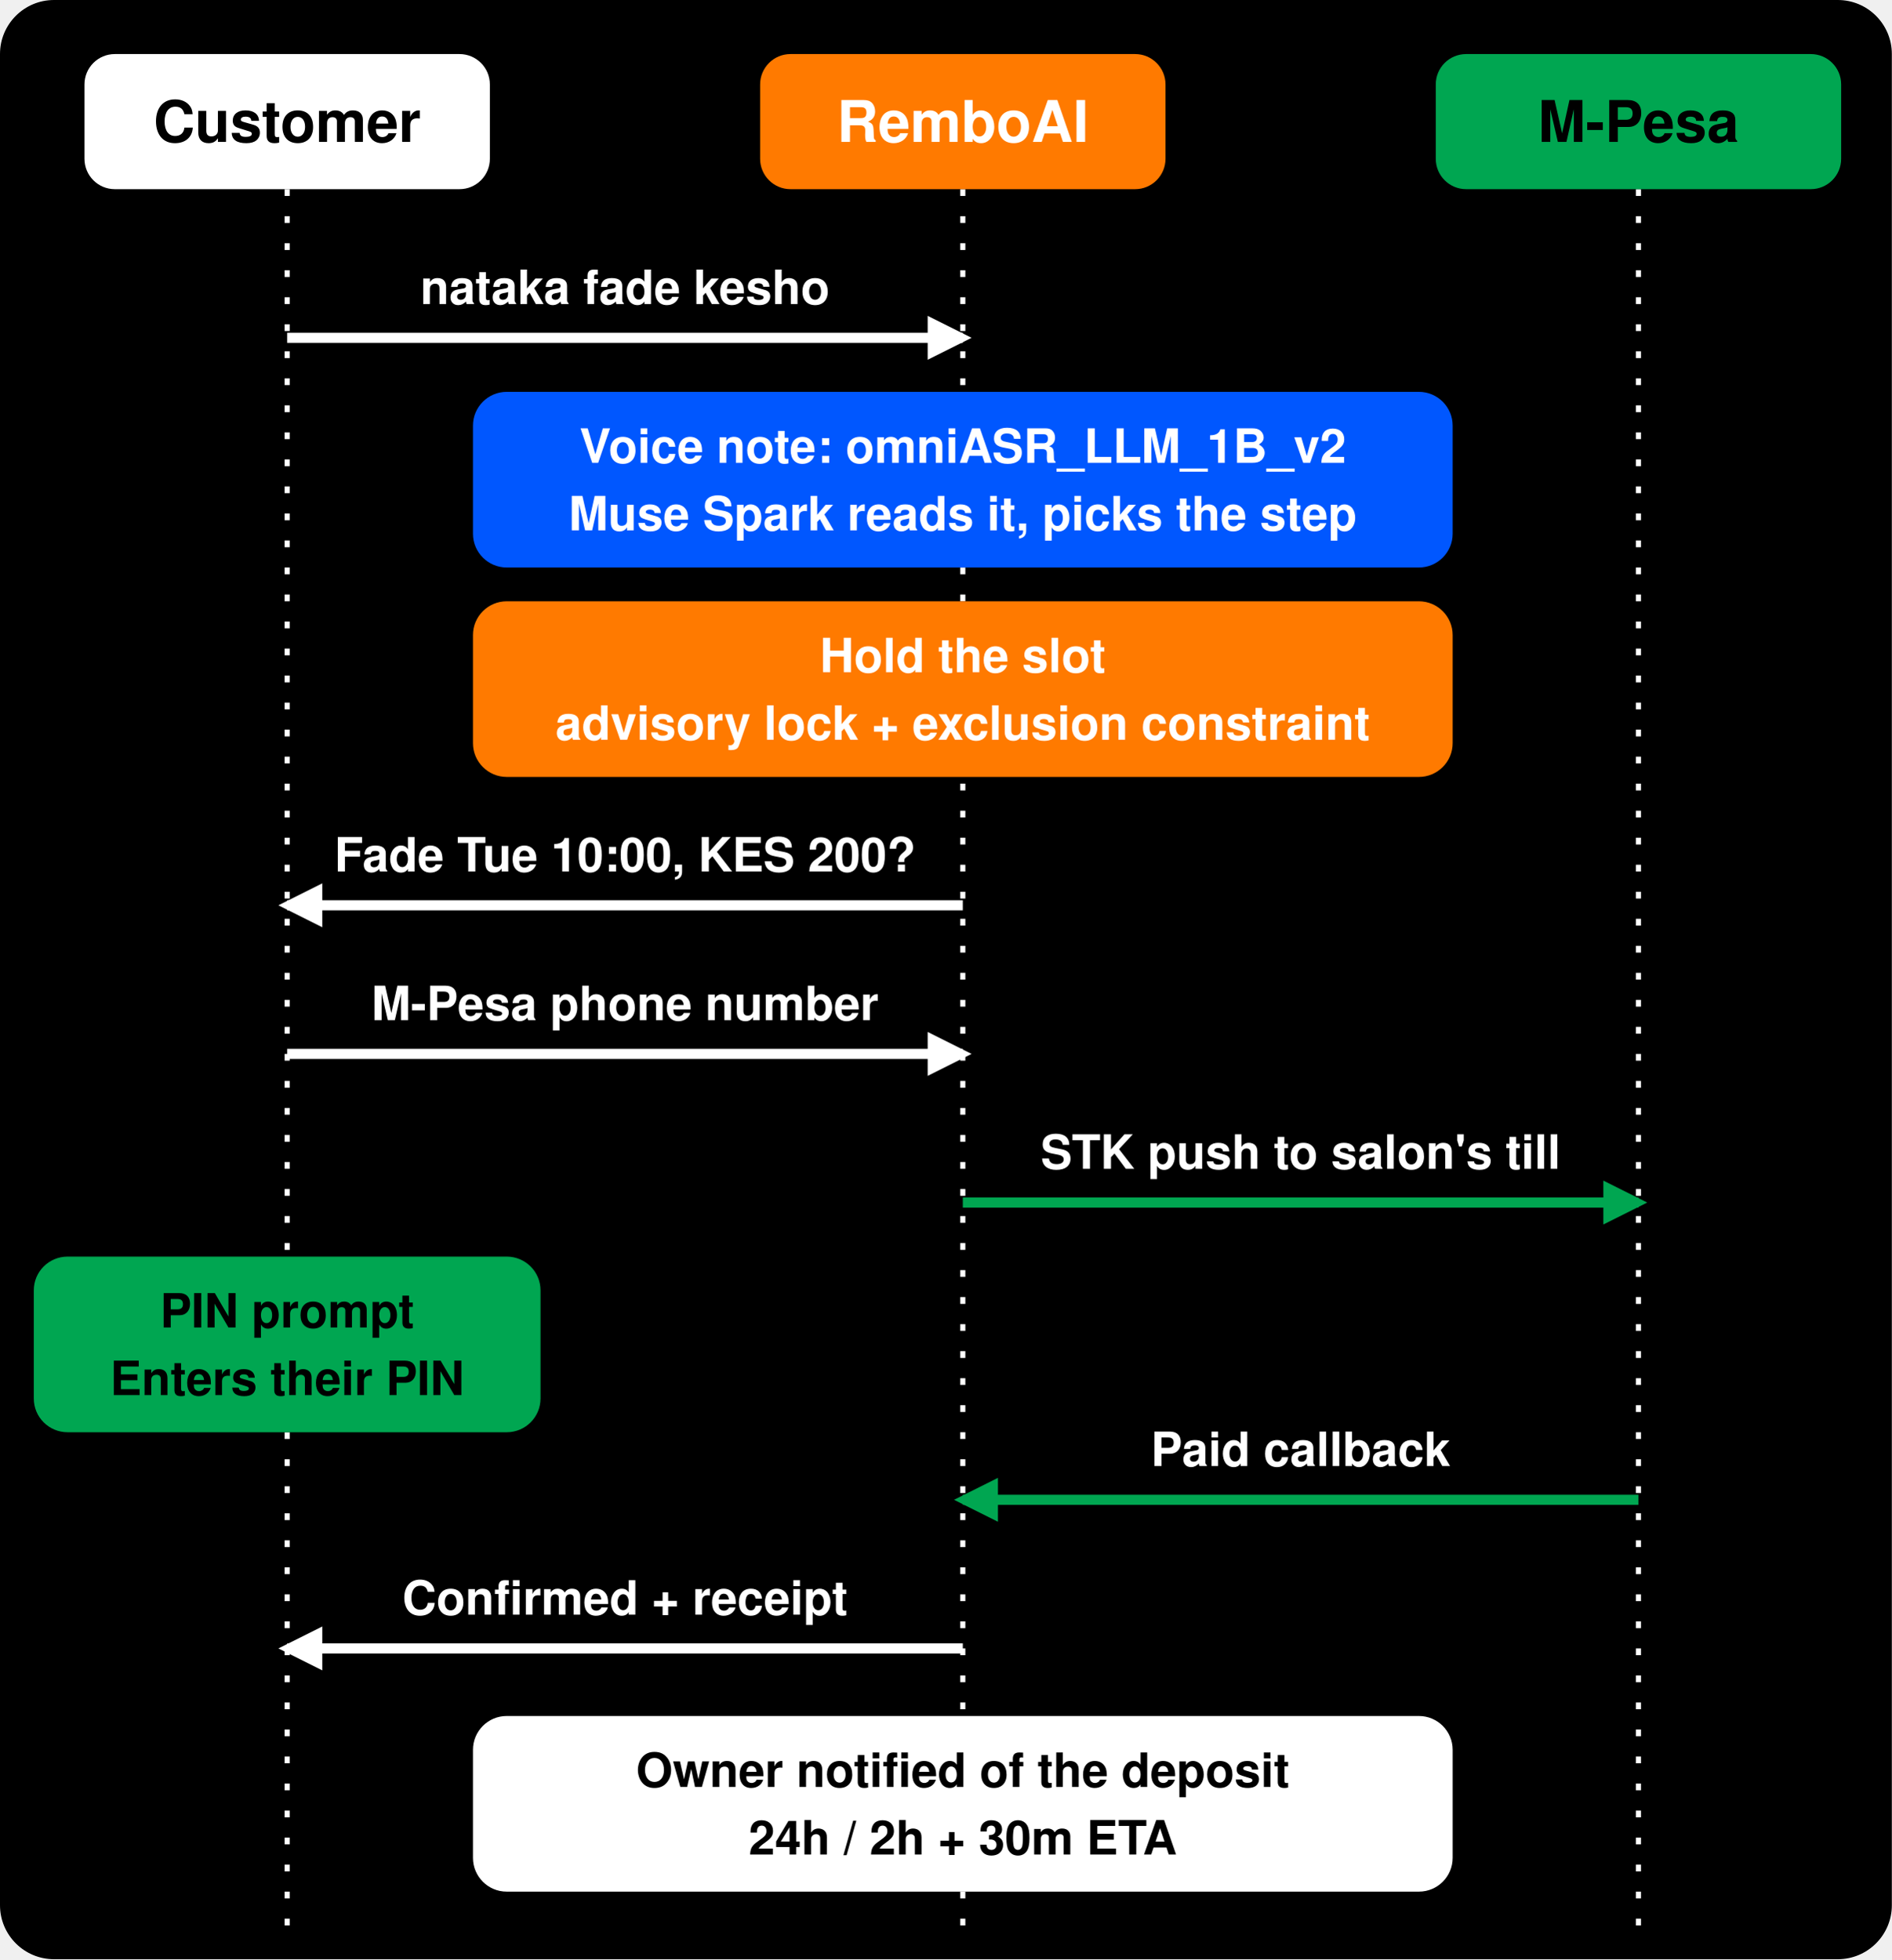
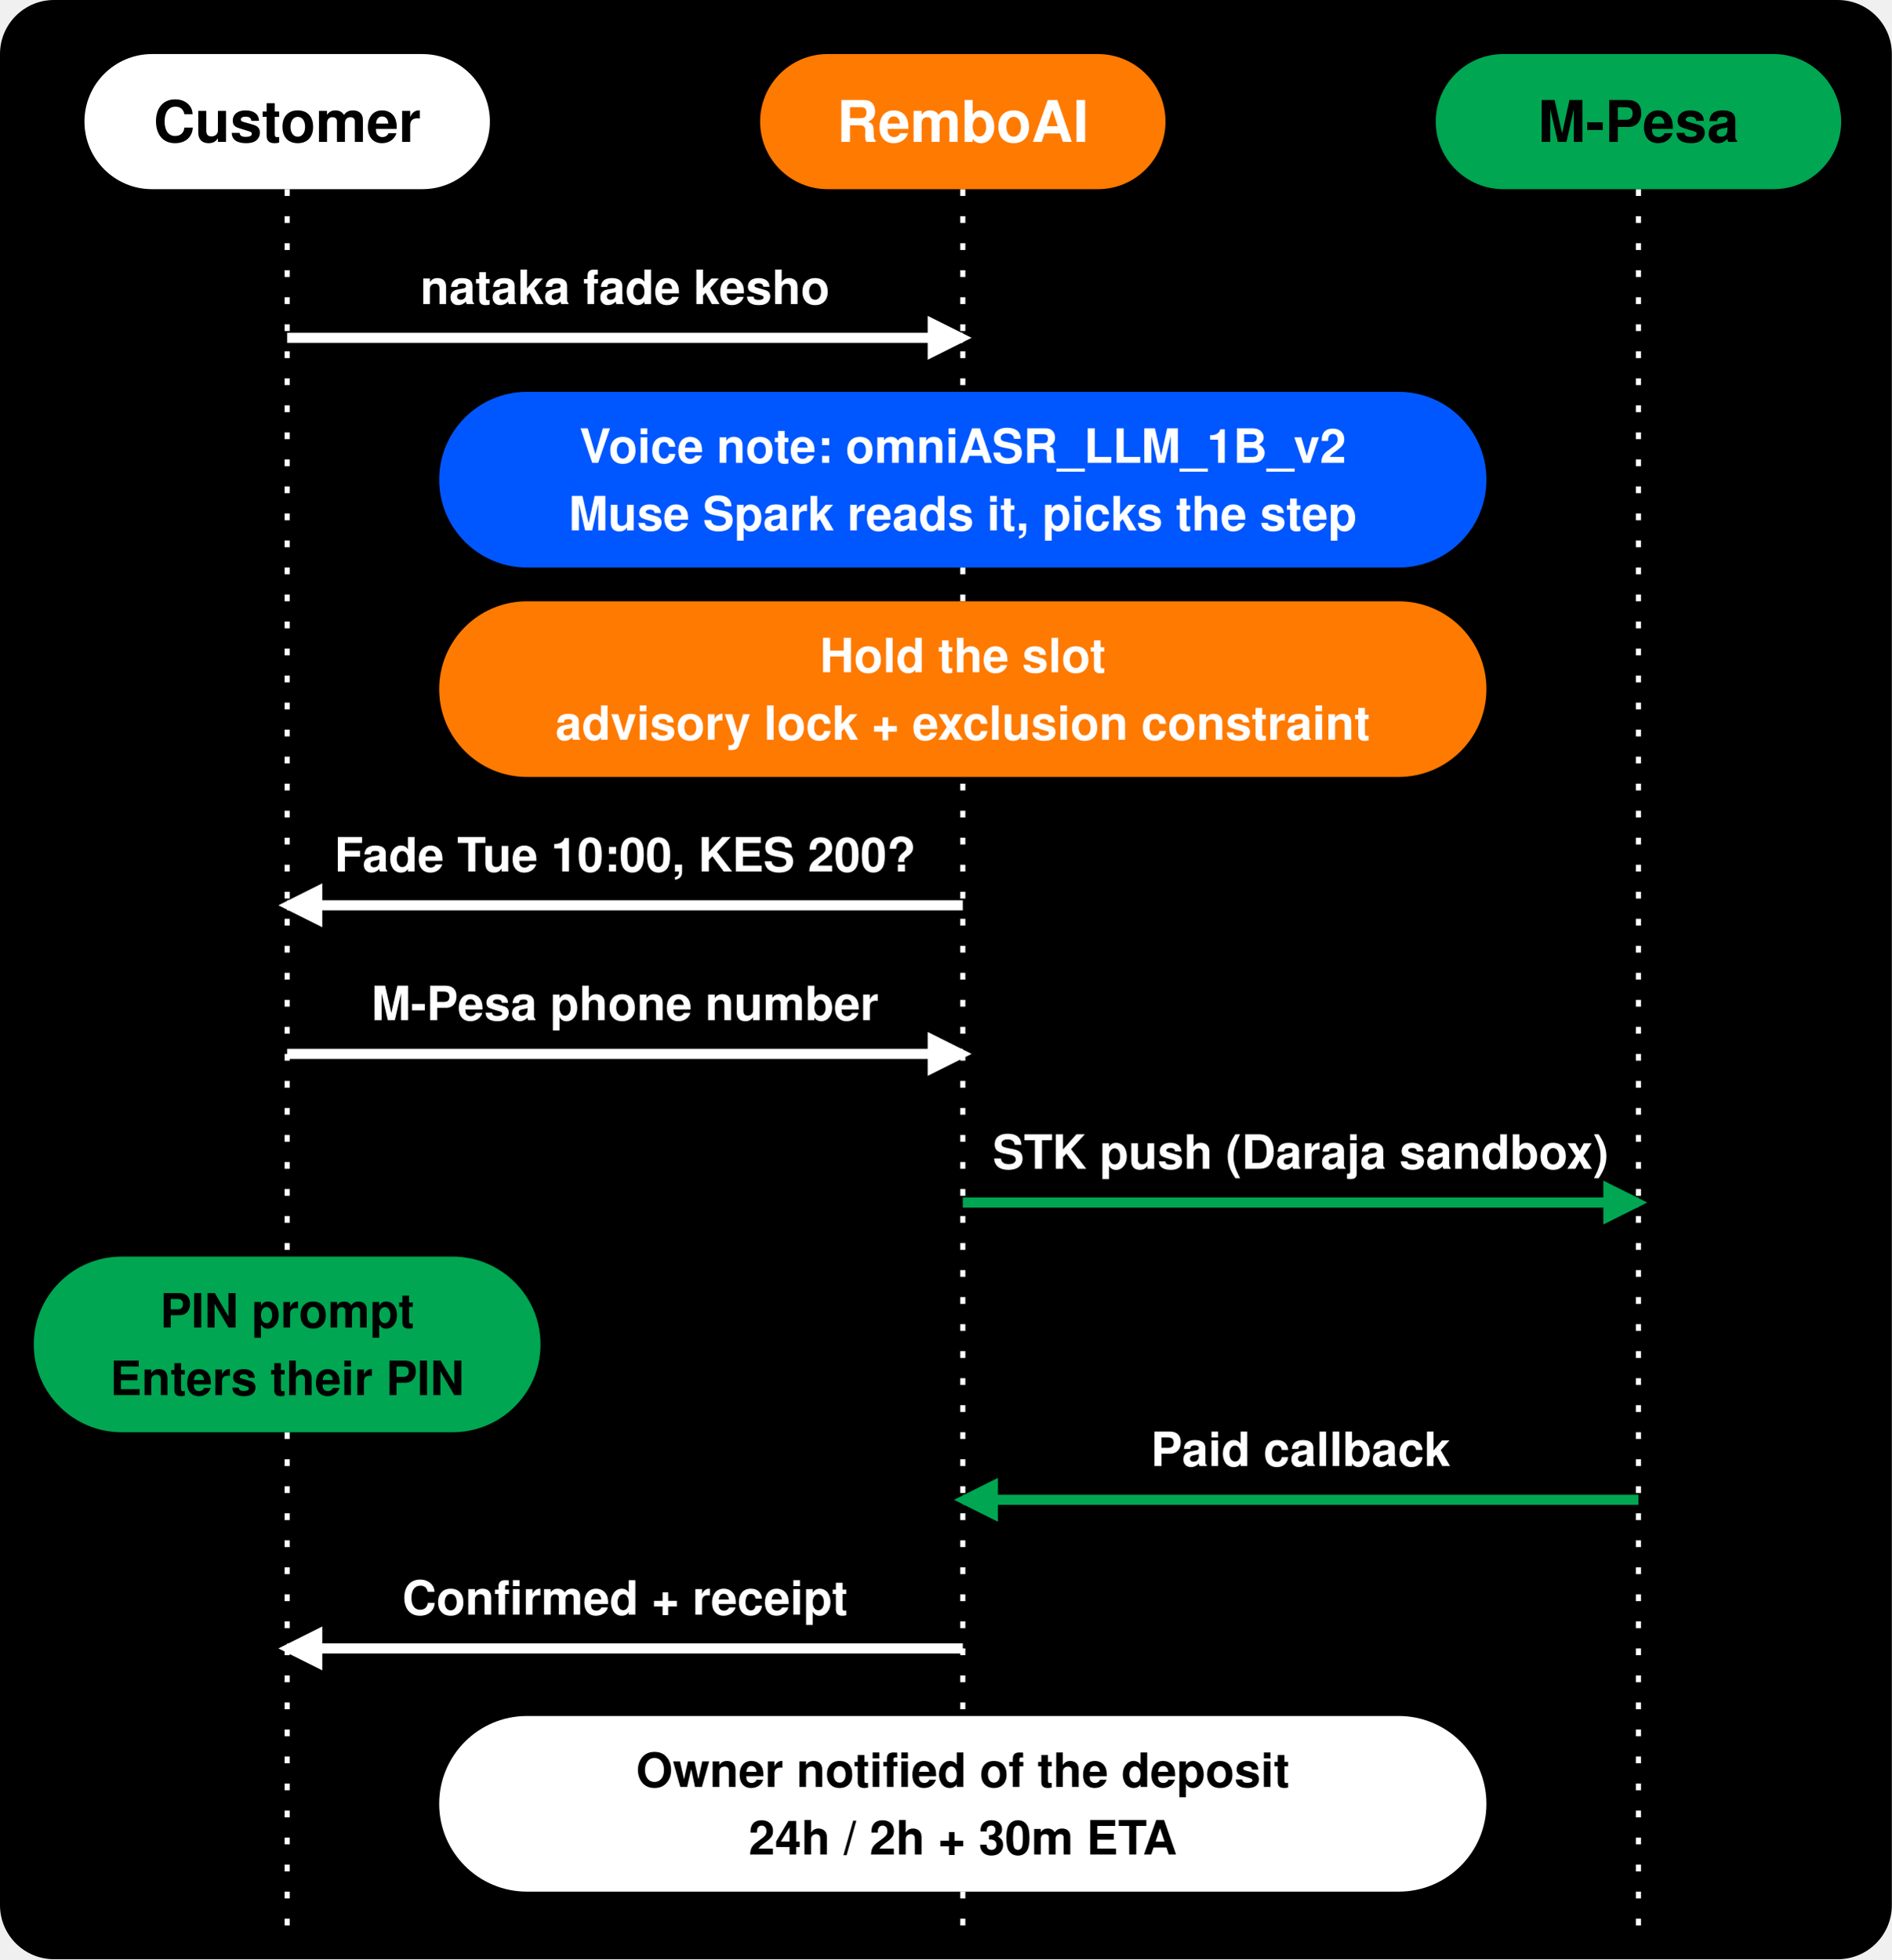
<svg xmlns="http://www.w3.org/2000/svg" viewBox="0 0 560 580" role="img" aria-labelledby="t d">
  <style>
    text { font-family: -apple-system, BlinkMacSystemFont, "SF Pro Text", "Segoe UI", Helvetica, Arial, sans-serif; text-anchor: middle; }
    .h { font-size: 17px; font-weight: 700; }
    .m { font-size: 14px; font-weight: 600; fill: #fff; }
    .n { font-size: 14px; font-weight: 600; }
    .nb { font-size: 14px; font-weight: 700; }
    .ln { stroke: #fff; stroke-width: 3; fill: none; }
    .gl { stroke: #00A651; stroke-width: 3; fill: none; }
    .life { stroke: #fff; stroke-width: 1.5; stroke-dasharray: 2 6; fill: none; }
  </style>
  <defs>
    <marker id="a" viewBox="0 0 10 10" refX="8" refY="5" markerUnits="userSpaceOnUse" markerWidth="13" markerHeight="13" orient="auto">
      <path d="M0 0L10 5L0 10z" fill="#fff" />
    </marker>
    <marker id="g" viewBox="0 0 10 10" refX="8" refY="5" markerUnits="userSpaceOnUse" markerWidth="13" markerHeight="13" orient="auto">
      <path d="M0 0L10 5L0 10z" fill="#00A651" />
    </marker>
  </defs>
  <rect width="560" height="580" rx="16" fill="#000" />
  <path class="life" d="M85 56V570" />
  <path class="life" d="M285 56V570" />
  <path class="life" d="M485 56V570" />
-   <rect x="25" y="16" width="120" height="40" rx="9" fill="#fff" />
+   <rect x="25" y="16" width="120" height="40" rx="20" fill="#fff" />
  <text class="h" x="85" y="42" fill="#000">Customer</text>
-   <rect x="225" y="16" width="120" height="40" rx="9" fill="#FF7A00" />
+   <rect x="225" y="16" width="120" height="40" rx="20" fill="#FF7A00" />
  <text class="h" x="285" y="42" fill="#fff">RemboAI</text>
-   <rect x="425" y="16" width="120" height="40" rx="9" fill="#00A651" />
+   <rect x="425" y="16" width="120" height="40" rx="20" fill="#00A651" />
  <text class="h" x="485" y="42" fill="#000">M-Pesa</text>
  <text class="m" x="185" y="90">nataka fade kesho</text>
  <path class="ln" d="M85 100H285" marker-end="url(#a)" />
-   <rect x="140" y="116" width="290" height="52" rx="10" fill="#0057FF" />
+   <rect x="130" y="116" width="310" height="52" rx="26" fill="#0057FF" />
  <text class="n" x="285" y="137" fill="#fff">Voice note: omniASR_LLM_1B_v2</text>
  <text class="n" x="285" y="157" fill="#fff">Muse Spark reads it, picks the step</text>
-   <rect x="140" y="178" width="290" height="52" rx="10" fill="#FF7A00" />
+   <rect x="130" y="178" width="310" height="52" rx="26" fill="#FF7A00" />
  <text class="nb" x="285" y="199" fill="#fff">Hold the slot</text>
  <text class="n" x="285" y="219" fill="#fff">advisory lock + exclusion constraint</text>
  <text class="m" x="185" y="258">Fade Tue 10:00, KES 200?</text>
  <path class="ln" d="M285 268H85" marker-end="url(#a)" />
  <text class="m" x="185" y="302">M-Pesa phone number</text>
  <path class="ln" d="M85 312H285" marker-end="url(#a)" />
-   <text class="m" x="385" y="346">STK push to salon's till</text>
+   <text class="m" x="385" y="346">STK push (Daraja sandbox)</text>
  <path class="gl" d="M285 356H485" marker-end="url(#g)" />
-   <rect x="10" y="372" width="150" height="52" rx="10" fill="#00A651" />
+   <rect x="10" y="372" width="150" height="52" rx="26" fill="#00A651" />
  <text class="nb" x="85" y="393" fill="#000">PIN prompt</text>
  <text class="n" x="85" y="413" fill="#000">Enters their PIN</text>
  <text class="m" x="385" y="434">Paid callback</text>
  <path class="gl" d="M485 444H285" marker-end="url(#g)" />
  <text class="m" x="185" y="478">Confirmed + receipt</text>
  <path class="ln" d="M285 488H85" marker-end="url(#a)" />
-   <rect x="140" y="508" width="290" height="52" rx="10" fill="#fff" />
+   <rect x="130" y="508" width="310" height="52" rx="26" fill="#fff" />
  <text class="n" x="285" y="529" fill="#000">Owner notified of the deposit</text>
  <text class="n" x="285" y="549" fill="#000">24h / 2h + 30m ETA</text>
</svg>
